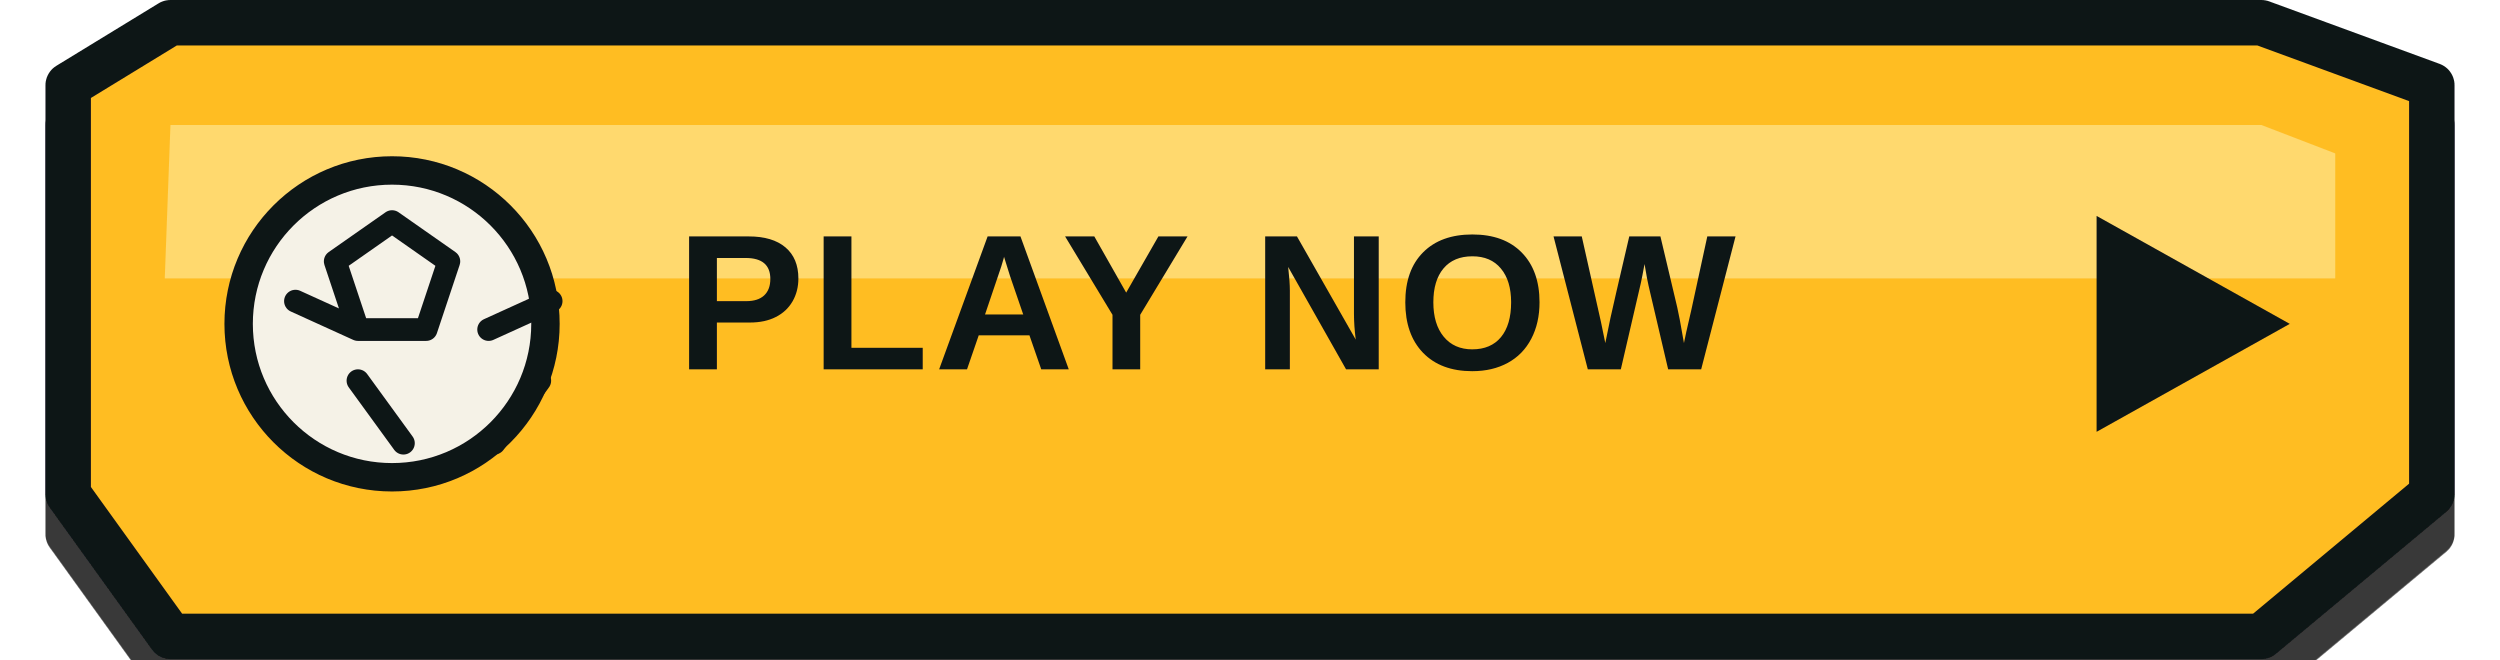
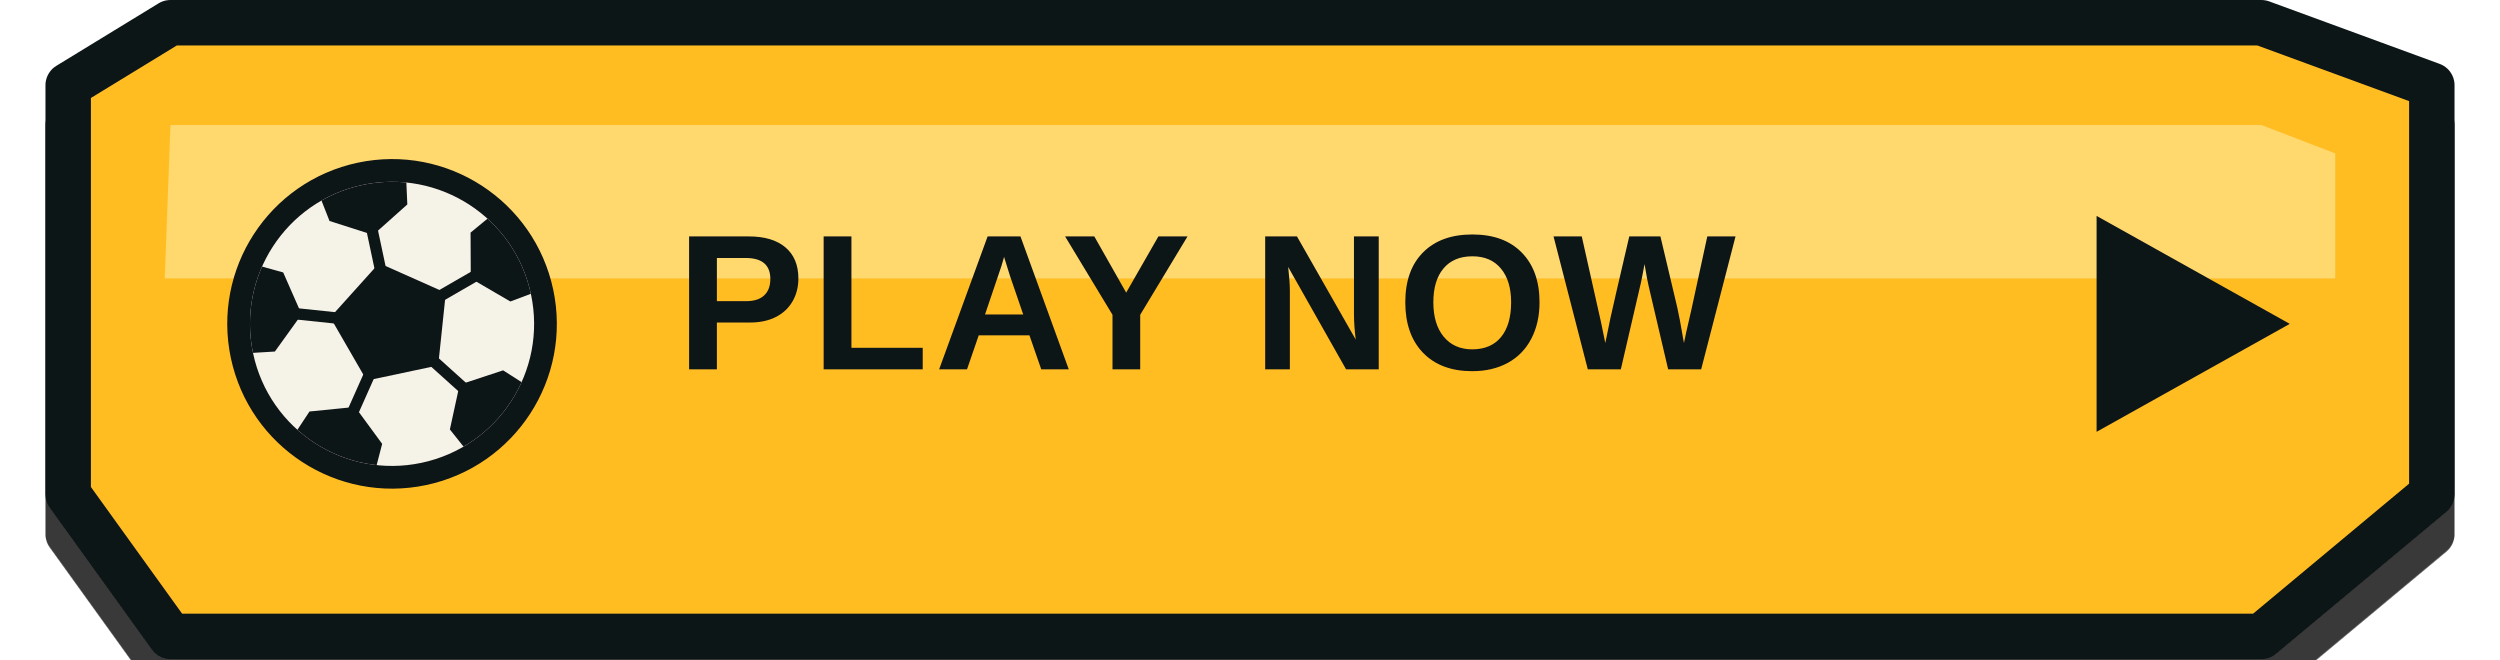
<svg xmlns="http://www.w3.org/2000/svg" width="440" height="116" viewBox="0 0 440 116" role="img" aria-labelledby="title desc">
  <defs>
    <filter id="shadow" x="-10%" y="-20%" width="120%" height="150%">
      <feDropShadow dx="0" dy="7" stdDeviation="0" flood-color="#0b0e11" flood-opacity=".82" />
    </filter>
  </defs>
  <g filter="url(#shadow)">
    <path d="M12 15 30 4h368l30 11v72l-30 25H30L12 87Z" fill="#ffbd24" stroke="#101419" stroke-width="8" stroke-linejoin="round" />
    <path d="M30 22h368l13 5v22H29Z" fill="#ffe38a" opacity=".72" />
-     <circle cx="69" cy="57" r="27" fill="#f5f2e7" stroke="#101419" stroke-width="5" />
-     <path d="m69 39 10 7-4 12H63l-4-12Zm-17 14 11 5m23 0 11-5m-34 14 8 11m16 0 8-11" fill="none" stroke="#101419" stroke-width="4" stroke-linecap="round" stroke-linejoin="round" />
+     <g transform="translate(69 57) rotate(-12)">
+       <defs>
+         <clipPath id="ball-edge">
+           <circle r="25" />
+         </clipPath>
+         <g id="ball-panel">
+           <path d="M0-10V-17" fill="none" stroke="#101419" stroke-width="2" />
+           <path d="M-8-26H8L7-20 0-16-7-20Z" fill="#101419" />
+         </g>
+       </defs>
+       <circle r="27" fill="#f5f2e7" stroke="#101419" stroke-width="4" />
+       <g clip-path="url(#ball-edge)">
+         <path d="M0-10 9.51-3.09 5.88 8.09-5.88 8.09-9.51-3.09Z" fill="#101419" stroke="#101419" stroke-width="1.5" stroke-linejoin="round" />
+         <use href="#ball-panel" />
+         <use href="#ball-panel" transform="rotate(72)" />
+         <use href="#ball-panel" transform="rotate(144)" />
+         <use href="#ball-panel" transform="rotate(216)" />
+         <use href="#ball-panel" transform="rotate(288)" />
+       </g>
+     </g>
    <text x="119" y="65" fill="#101419" font-family="Arial Black, Arial, sans-serif" font-size="34" font-weight="900" letter-spacing="1">PLAY NOW</text>
    <path d="m369 38 34 19-34 19Z" fill="#101419" />
  </g>
</svg>
